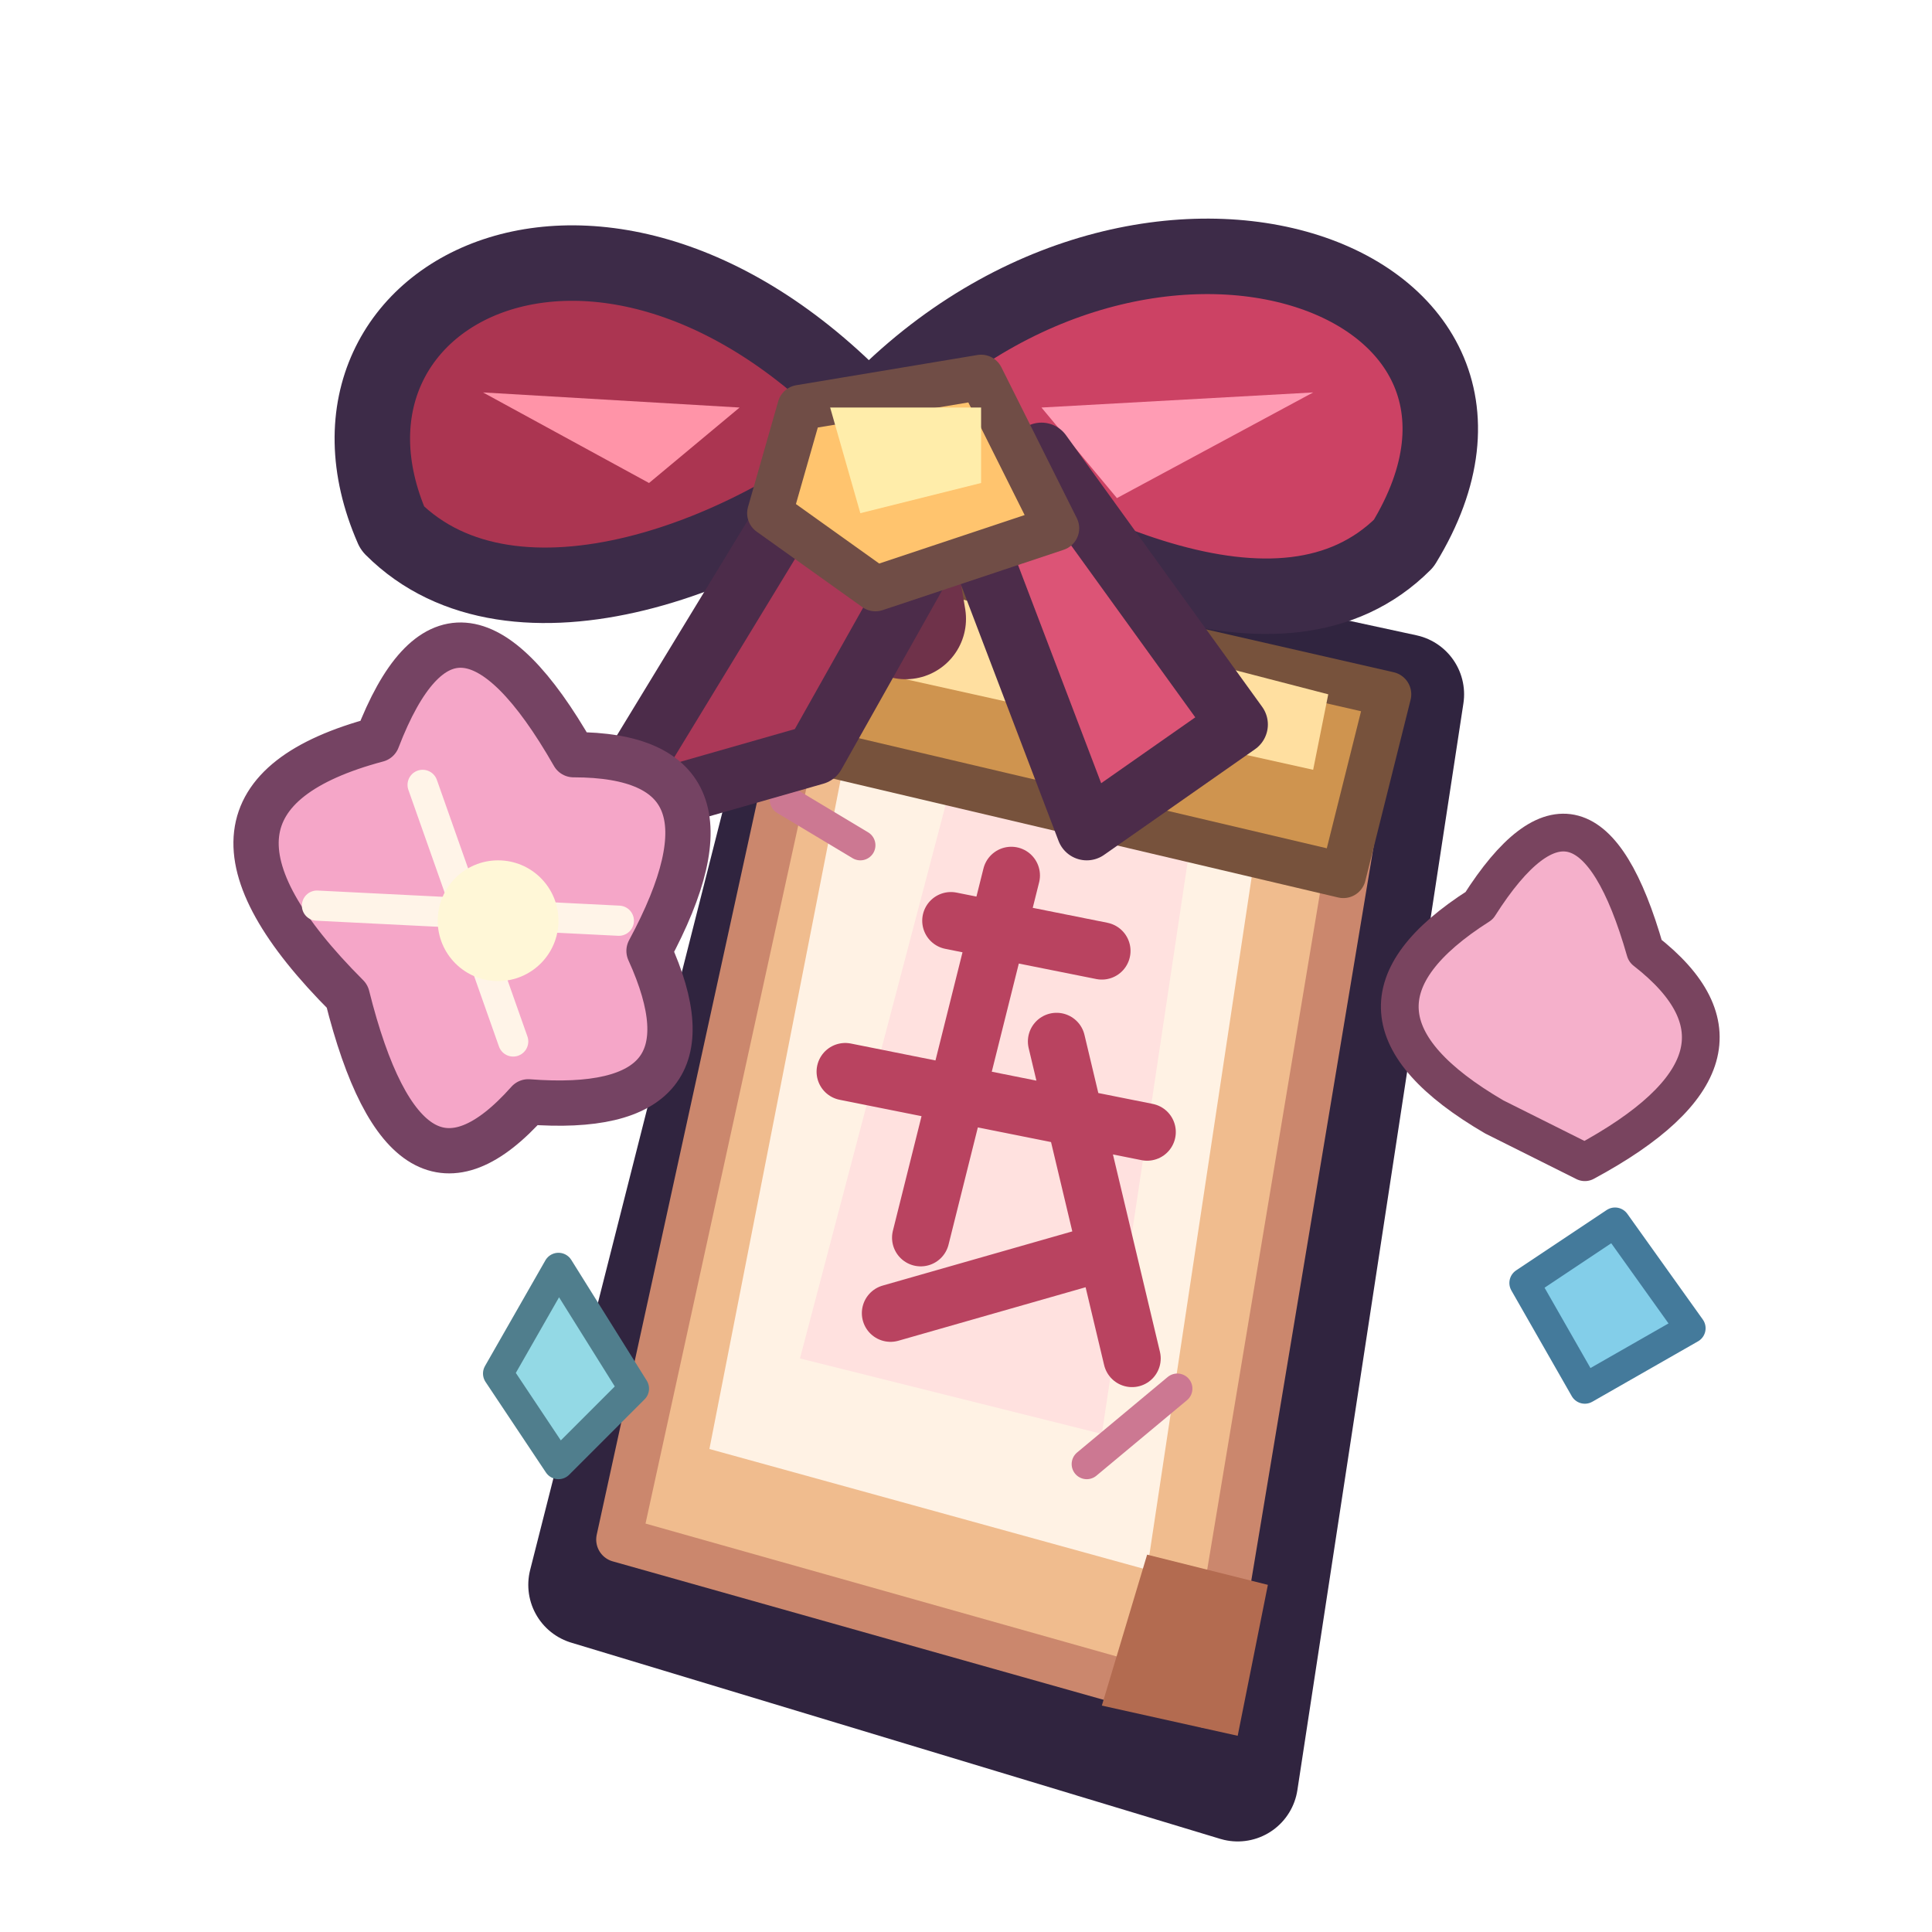
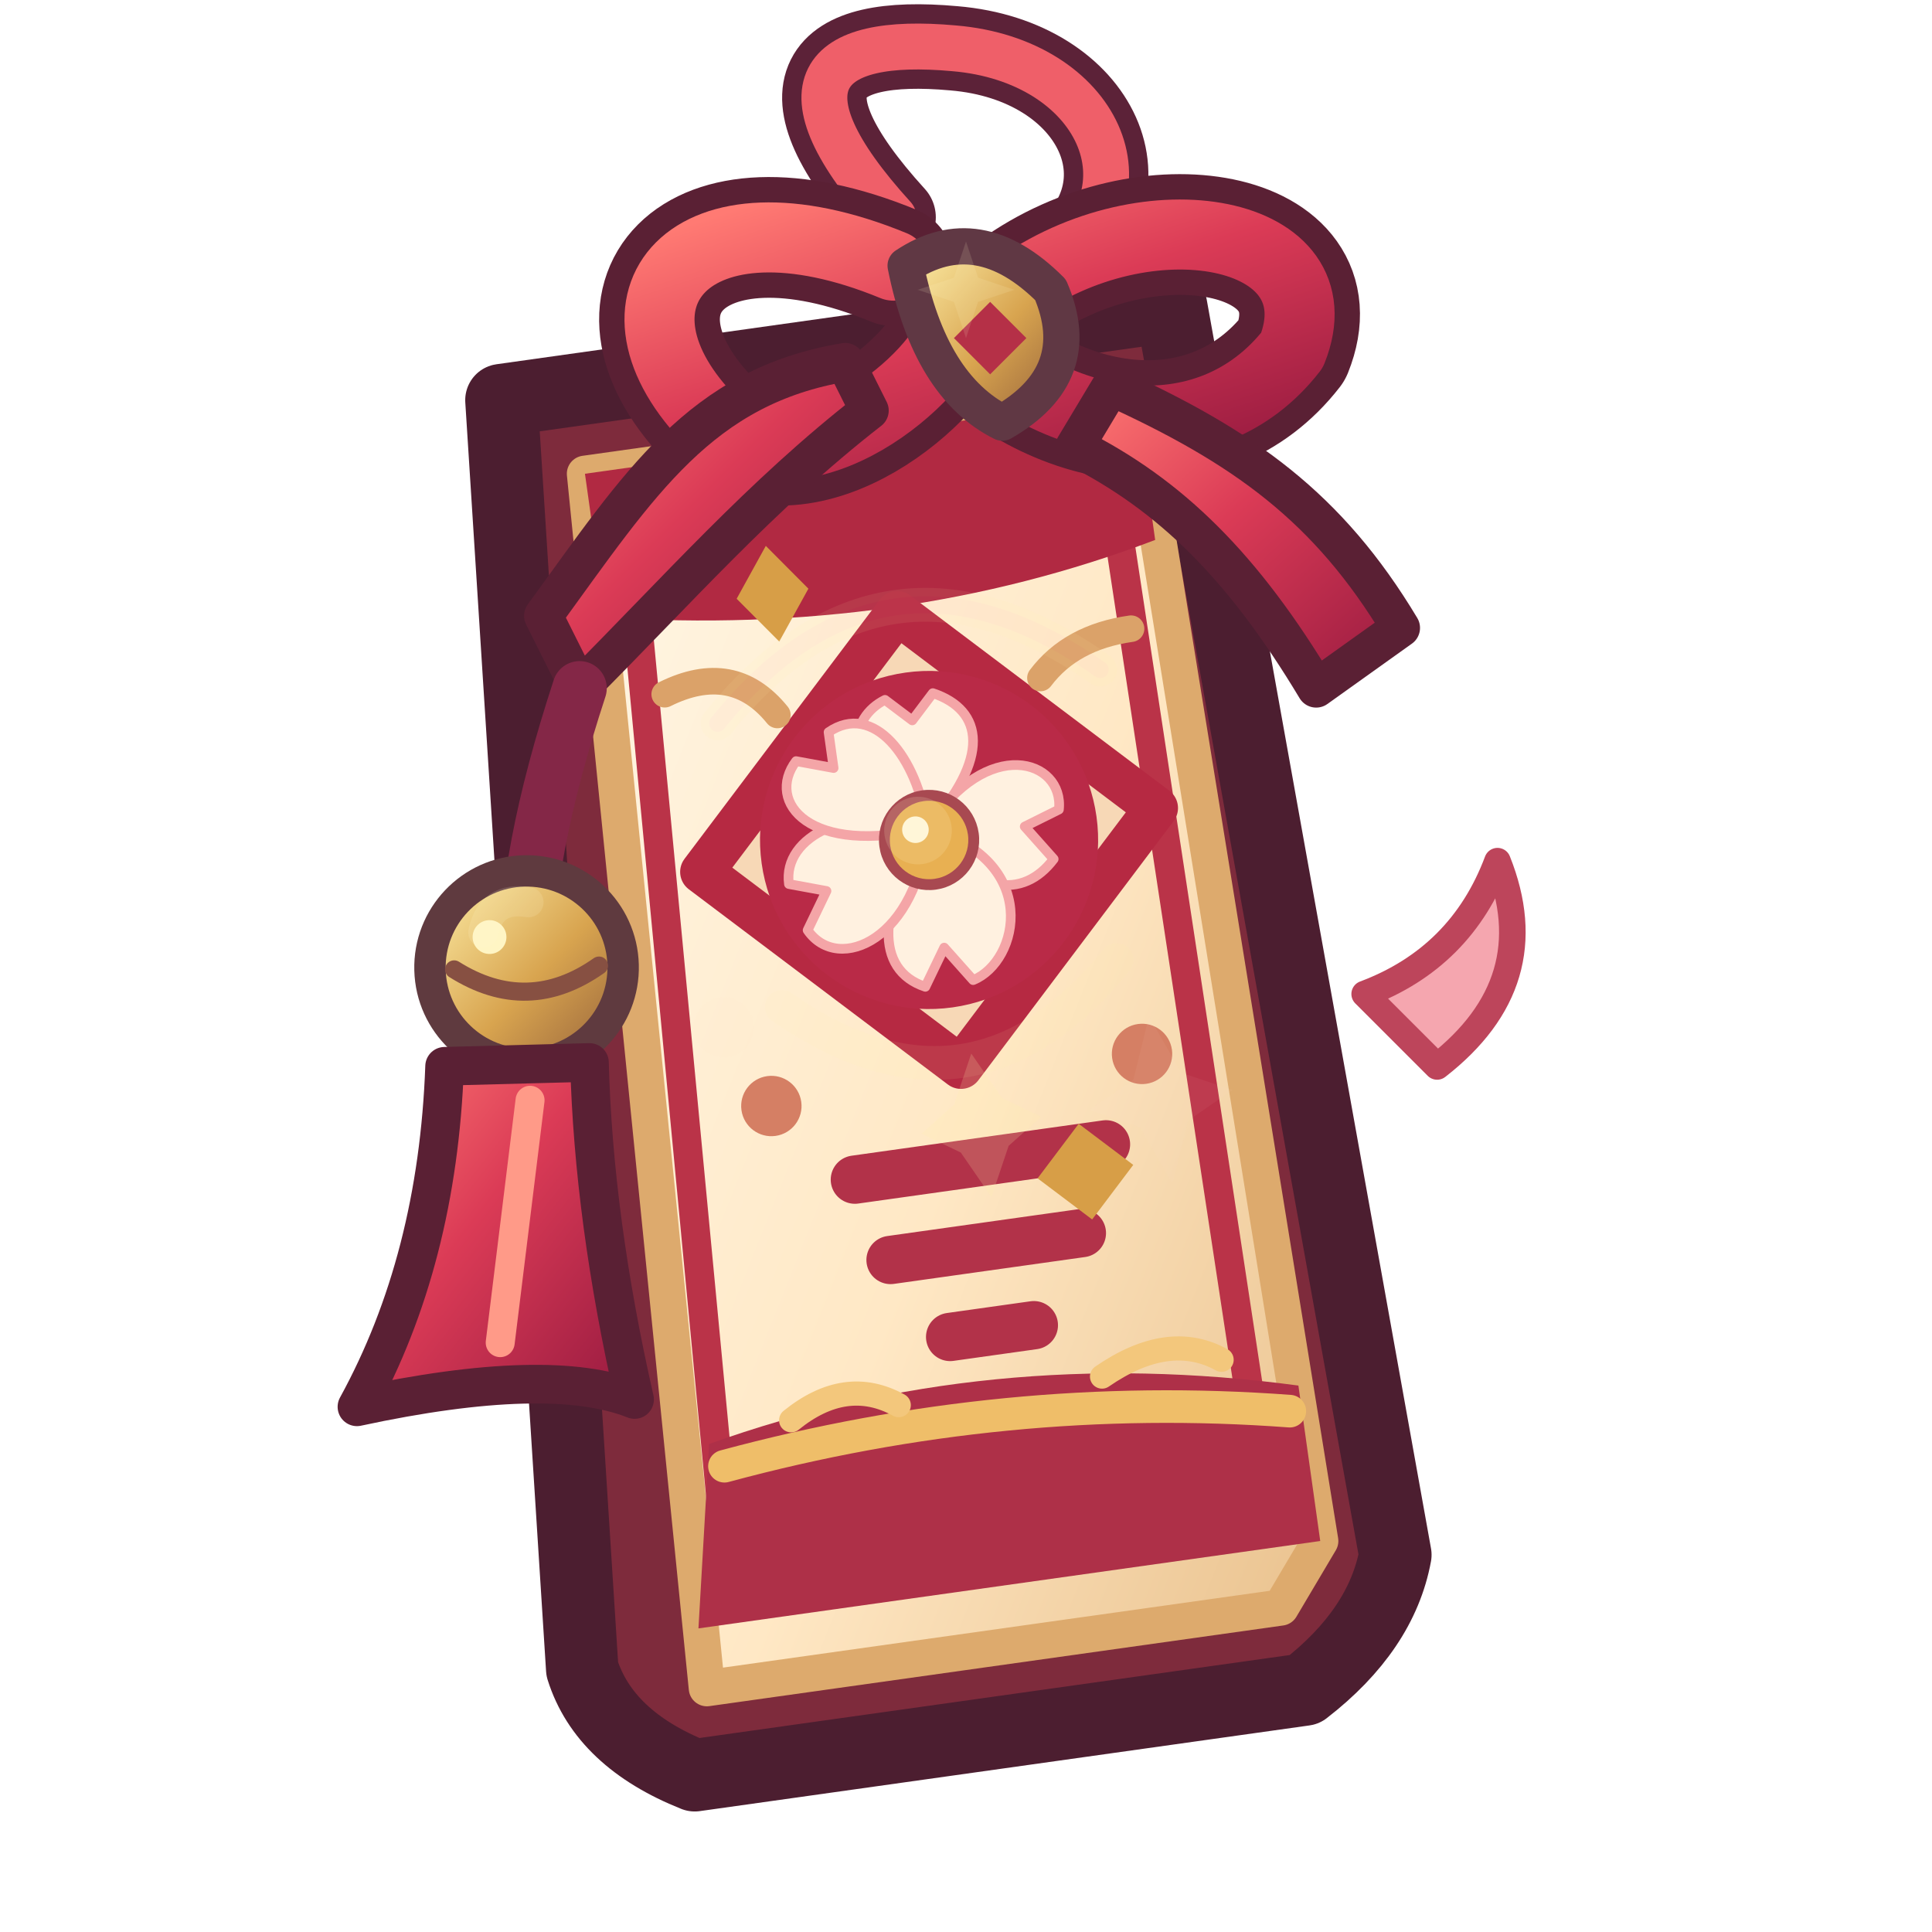
- <svg xmlns="http://www.w3.org/2000/svg" viewBox="0 0 128 128">
+ <svg xmlns="http://www.w3.org/2000/svg" viewBox="0 0 160 160" width="160" height="160">
+   <defs>
+     <linearGradient id="paper" x1="0" y1="0" x2=".9" y2="1">
+       <stop stop-color="#fff7e7" />
+       <stop offset=".58" stop-color="#ffe8c5" />
+       <stop offset="1" stop-color="#ecc694" />
+     </linearGradient>
+     <linearGradient id="red" x1="0" y1="0" x2="1" y2="1">
+       <stop stop-color="#ff7a73" />
+       <stop offset=".45" stop-color="#db3b56" />
+       <stop offset="1" stop-color="#971a40" />
+     </linearGradient>
+     <linearGradient id="gold" x1="0" y1="0" x2="1" y2="1">
+       <stop stop-color="#fff1ab" />
+       <stop offset=".55" stop-color="#d8a44f" />
+       <stop offset="1" stop-color="#94603a" />
+     </linearGradient>
+   </defs>
  <g stroke-linejoin="round" stroke-linecap="round">
-     <path d="M56 38 L93 46 L82 118 L39 105 Z" fill="#352b48" stroke="#30243f" stroke-width="8" />
-     <path d="M55 38 L91 47 L80 113 L41 102 Z" fill="#f0bc8e" stroke="#cb876d" stroke-width="3" />
-     <path d="M57 45 L84 51 L76 104 L47 96 Z" fill="#fff2e4" />
-     <path d="M63 52 L79 55 L73 95 L53 90 Z" fill="#ffcfda" opacity=".5" />
-     <path d="M57 38 L92 46 L89 58 L55 50 Z" fill="#cf944f" stroke="#77523c" stroke-width="3" />
-     <path d="M61 39 L88 46 L87 51 L60 45 Z" fill="#ffdfa0" />
-     <path d="M76 103 L84 105 L82 115 L73 113Z" fill="#b36b50" />
-     <path d="M63 61 L73 63 M67 58 L61 82 M56 71 L76 75 M59 87 L73 83 M70 69 L75 90" fill="none" stroke="#b94360" stroke-width="3.8" />
-     <path d="M52 53 L57 56 M78 92 L72 97" fill="none" stroke="#cc7892" stroke-width="2" />
-     <path d="M60 41 L58 29" stroke="#6f324a" stroke-width="8" />
-     <path d="M60 39 L58 26" stroke="#c33f5e" stroke-width="4" />
-     <path d="M59 29 C41 8 19 19 26 35 C34 43 50 37 59 29Z" fill="#ab3551" stroke="#3d2b48" stroke-width="5" />
-     <path d="M57 28 C75 8 104 18 93 36 C85 44 70 37 57 28Z" fill="#cc4264" stroke="#3d2b48" stroke-width="5" />
-     <path d="M49 27 L32 26 L43 32 Z" fill="#ff94a8" />
-     <path d="M69 27 L87 26 L74 33 Z" fill="#ff9cb4" />
-     <path d="M54 31 L40 54 L54 50 L63 34" fill="#ab3858" stroke="#4c2c4a" stroke-width="4" />
-     <path d="M64 34 L72 55 L82 48 L69 30" fill="#dc5476" stroke="#4c2c4a" stroke-width="4" />
-     <path d="M53 27 L65 25 L70 35 L58 39 L51 34 Z" fill="#ffc46e" stroke="#704d46" stroke-width="3" />
-     <path d="M55 27 L65 27 L65 32 L57 34 Z" fill="#ffedaa" />
-     <path d="M23 66 Q10 53 25 49 Q30 36 38 50 Q50 50 43 63 Q48 74 35 73 Q27 82 23 66Z" fill="#f5a6c8" stroke="#754363" stroke-width="3" />
-     <path d="M28 52 L34 69 M21 60 L41 61" stroke="#fff4e8" stroke-width="2" />
-     <circle cx="33" cy="61" r="4" fill="#fff7d7" />
-     <path d="M99 74 Q87 67 98 60 Q105 49 109 63 Q118 70 105 77 Z" fill="#f5b0cb" stroke="#79445f" stroke-width="2.5" />
-     <path d="M107 81 l5 7 -7 4 -4 -7 Z" fill="#83cee9" stroke="#447a9b" stroke-width="2" />
-     <path d="M33 91 l4 -7 5 8 -5 5Z" fill="#93d9e5" stroke="#507e8d" stroke-width="2" />
+     <path d="M74 18 C64 7 68 3 79 4 C91 5 96 16 87 22" fill="none" stroke="#5c2238" stroke-width="7" />
+     <path d="M74 18 C64 7 68 3 79 4 C91 5 96 16 87 22" fill="none" stroke="#ef5f69" stroke-width="3.8" />
+     <g transform="rotate(-8 82 84)">
+       <path d="M49 28 L105 28 L109 133 Q107 139 100 143 L49 143 Q42 139 41 133 Z" fill="#7e2b3c" stroke="#4c1e30" stroke-width="6" />
+       <path d="M55 35 L101 35 L103 131 L99 136 L51 136 Z" fill="url(#paper)" stroke="#ddaa6d" stroke-width="3" />
+       <path d="M58 39 L98 39 L99 128 L54 128 Z" fill="none" stroke="#ba3348" stroke-width="2.4" />
+       <path d="M55 35 L101 35 L101 47 Q79 52 55 47Z" fill="#b12942" />
+       <path d="M54 116 Q78 111 103 118 L103 131 L51 131Z" fill="#ae3048" />
+       <path d="M55 118 Q79 115 102 120" fill="none" stroke="#efbe69" stroke-width="2.7" />
+       <path d="M79 50 L98 69 L79 88 L60 69 Z" fill="#f7d8b6" stroke="#b62942" stroke-width="3.6" />
+       <circle cx="79" cy="69" r="14" fill="#b92a47" />
+       <g fill="#fff1e0" stroke="#f4a5a7" stroke-width=".8">
+         <path d="M79 68 C72 62 74 58 77 57 L79 59 L81 57 C85 59 85 63 79 68Z" />
+         <path d="M79 68 C85 61 91 64 90 68 L87 69 L89 72 C86 75 82 74 79 68Z" />
+         <path d="M79 68 C88 72 85 80 81 81 L79 78 L77 81 C73 79 74 74 79 68Z" />
+         <path d="M79 68 C77 77 70 79 68 75 L70 72 L67 71 C67 67 73 65 79 68Z" />
+         <path d="M79 68 C69 69 66 64 69 61 L72 62 L72 59 C76 57 79 62 79 68Z" />
+       </g>
+       <circle cx="79" cy="69" r="3.7" fill="#e8b052" stroke="#a84951" stroke-width=".9" />
+       <circle cx="78" cy="68" r="1.1" fill="#fff6da" />
+       <path d="M59 54 Q65 52 68 57 M90 57 Q93 54 98 54" stroke="#dba269" stroke-width="2.2" fill="none" />
+       <path d="M61 115 Q66 112 70 115 M87 115 Q93 112 97 115" stroke="#f3c77c" stroke-width="2" fill="none" />
+       <path d="M69 96 H90 M71 103 H87 M75 110 H82" stroke="#b23249" stroke-width="4" />
+       <path d="M66 47 L69 43 L72 47 L69 51Z M88 94 L92 98 L88 102 L84 98Z" fill="#d79e47" />
+       <circle cx="63" cy="89" r="2.5" fill="#d57f64" />
+       <circle cx="94" cy="89" r="2.5" fill="#d57f64" />
+       <g id="seal-breath" opacity="0.080">
+         <path d="M63 57 Q79 42 95 57 M65 81 Q79 94 93 81" fill="none" stroke="#fff1a8" stroke-width="2.8" stroke-linecap="round" />
+         <path d="M63 57 Q79 42 95 57" fill="none" stroke="#fdb2a5" stroke-width="1.4" stroke-linecap="round" />
+         <animate attributeName="opacity" dur="4s" repeatCount="indefinite" calcMode="discrete" values="0.080;0.091;0.124;0.175;0.239;0.310;0.381;0.445;0.496;0.529;0.540;0.529;0.496;0.445;0.381;0.310;0.239;0.175;0.124;0.091;0.080;0.091;0.124;0.175;0.239;0.310;0.381;0.445;0.496;0.529;0.540;0.529;0.496;0.445;0.381;0.310;0.239;0.175;0.124;0.091" keyTimes="0.000;0.025;0.050;0.075;0.100;0.125;0.150;0.175;0.200;0.225;0.250;0.275;0.300;0.325;0.350;0.375;0.400;0.425;0.450;0.475;0.500;0.525;0.550;0.575;0.600;0.625;0.650;0.675;0.700;0.725;0.750;0.775;0.800;0.825;0.850;0.875;0.900;0.925;0.950;0.975" />
+       </g>
+       <g id="seal-heart" opacity="0.160">
+         <circle cx="78.2" cy="68.1" r="2.8" fill="#fff9cf" />
+         <animate attributeName="opacity" dur="4s" repeatCount="indefinite" calcMode="discrete" values="0.160;0.170;0.199;0.245;0.302;0.365;0.428;0.485;0.531;0.560;0.570;0.560;0.531;0.485;0.428;0.365;0.302;0.245;0.199;0.170;0.160;0.170;0.199;0.245;0.302;0.365;0.428;0.485;0.531;0.560;0.570;0.560;0.531;0.485;0.428;0.365;0.302;0.245;0.199;0.170" keyTimes="0.000;0.025;0.050;0.075;0.100;0.125;0.150;0.175;0.200;0.225;0.250;0.275;0.300;0.325;0.350;0.375;0.400;0.425;0.450;0.475;0.500;0.525;0.550;0.575;0.600;0.625;0.650;0.675;0.700;0.725;0.750;0.775;0.800;0.825;0.850;0.875;0.900;0.925;0.950;0.975" />
+       </g>
+       <g id="ink-charge" opacity="0.180">
+         <path d="M78 91 L80 87 L82 91 L85 93 L82 95 L80 99 L78 95 L75 93Z" fill="#fff0aa" />
+         <animate attributeName="opacity" dur="4s" repeatCount="indefinite" calcMode="discrete" values="0.180;0.193;0.232;0.291;0.367;0.450;0.533;0.609;0.668;0.707;0.720;0.707;0.668;0.609;0.533;0.450;0.367;0.291;0.232;0.193;0.180;0.193;0.232;0.291;0.367;0.450;0.533;0.609;0.668;0.707;0.720;0.707;0.668;0.609;0.533;0.450;0.367;0.291;0.232;0.193" keyTimes="0.000;0.025;0.050;0.075;0.100;0.125;0.150;0.175;0.200;0.225;0.250;0.275;0.300;0.325;0.350;0.375;0.400;0.425;0.450;0.475;0.500;0.525;0.550;0.575;0.600;0.625;0.650;0.675;0.700;0.725;0.750;0.775;0.800;0.825;0.850;0.875;0.900;0.925;0.950;0.975" />
+       </g>
+       <g id="sakura-motes" opacity="0.054">
+         <path d="M93 91 L95 86 L97 91 L101 93 L97 95 L95 100 L93 95 L89 93Z" fill="#ffdad1" />
+         <circle cx="60" cy="82" r="2.5" fill="#ffe1bf" />
+         <animate attributeName="opacity" dur="4s" repeatCount="indefinite" calcMode="discrete" values="0.054;0.171;0.373;0.563;0.629;0.527;0.323;0.134;0.042;0.030;0.030;0.030;0.030;0.030;0.030;0.030;0.030;0.030;0.030;0.030;0.054;0.171;0.373;0.563;0.629;0.527;0.323;0.134;0.042;0.030;0.030;0.030;0.030;0.030;0.030;0.030;0.030;0.030;0.030;0.030" keyTimes="0.000;0.025;0.050;0.075;0.100;0.125;0.150;0.175;0.200;0.225;0.250;0.275;0.300;0.325;0.350;0.375;0.400;0.425;0.450;0.475;0.500;0.525;0.550;0.575;0.600;0.625;0.650;0.675;0.700;0.725;0.750;0.775;0.800;0.825;0.850;0.875;0.900;0.925;0.950;0.975" />
+       </g>
+     </g>
+     <path d="M74 22 C57 15 49 25 59 35 C67 41 78 31 79 27 C87 36 100 38 107 29 C111 19 95 16 84 24" fill="none" stroke="#5a2034" stroke-width="10" />
+     <path d="M74 22 C57 15 49 25 59 35 C67 41 78 31 79 27 C87 36 100 38 107 29 C111 19 95 16 84 24" fill="none" stroke="url(#red)" stroke-width="5.8" />
+     <path d="M72 34 C63 41 56 49 48 57 L45 51 C53 40 58 32 70 30Z" fill="url(#red)" stroke="#5a2034" stroke-width="3.2" />
+     <path d="M92 32 C103 37 110 42 116 52 L109 57 C103 47 97 41 89 37Z" fill="url(#red)" stroke="#5a2034" stroke-width="3.2" />
+     <path d="M75 22 Q81 18 87 24 Q90 31 83 35 Q77 32 75 22Z" fill="url(#gold)" stroke="#603844" stroke-width="3" />
+     <path d="M82 25 L85 28 L82 31 L79 28Z" fill="#b53047" />
+     <g id="tassel-sway" transform="rotate(-1.509 48 57)">
+       <path d="M48 57 Q43 71 43 80" stroke="#842747" stroke-width="4.5" fill="none" />
+       <circle cx="43" cy="80" r="8" fill="url(#gold)" stroke="#5f3a3f" stroke-width="2.6" />
+       <path d="M36 88 Q35 104 28 116 Q44 113 51 116 Q48 101 48 88Z" fill="url(#red)" stroke="#5a2034" stroke-width="3.2" />
+       <path d="M43 91 L40 111" stroke="#ff9a88" stroke-width="2.4" />
+       <path d="M37 80 Q43 84 49 80" fill="none" stroke="#875042" stroke-width="1.5" />
+       <circle cx="40" cy="77.4" r="1.4" fill="#fff5c4" />
+       <path id="bell-highlight" d="M39.5 77 Q40.2 74 43.3 74.6" fill="none" stroke="#fff6cf" stroke-width="2.5" stroke-linecap="round" opacity="0.151">
+         <animate attributeName="opacity" dur="4s" repeatCount="indefinite" calcMode="discrete" values="0.151;0.190;0.379;0.713;0.926;0.798;0.464;0.223;0.154;0.150;0.150;0.150;0.150;0.150;0.150;0.150;0.150;0.150;0.150;0.150;0.151;0.190;0.379;0.713;0.926;0.798;0.464;0.223;0.154;0.150;0.150;0.150;0.150;0.150;0.150;0.150;0.150;0.150;0.150;0.150" keyTimes="0.000;0.025;0.050;0.075;0.100;0.125;0.150;0.175;0.200;0.225;0.250;0.275;0.300;0.325;0.350;0.375;0.400;0.425;0.450;0.475;0.500;0.525;0.550;0.575;0.600;0.625;0.650;0.675;0.700;0.725;0.750;0.775;0.800;0.825;0.850;0.875;0.900;0.925;0.950;0.975" />
+       </path>
+       <animateTransform attributeName="transform" dur="4s" repeatCount="indefinite" calcMode="discrete" values="-1.509 48 57;-0.844 48 57;-0.158 48 57;0.532 48 57;1.209 48 57;1.856 48 57;2.457 48 57;2.998 48 57;3.465 48 57;3.846 48 57;4.133 48 57;4.318 48 57;4.397 48 57;4.368 48 57;4.231 48 57;3.989 48 57;3.650 48 57;3.221 48 57;2.712 48 57;2.137 48 57;1.509 48 57;0.844 48 57;0.158 48 57;-0.532 48 57;-1.209 48 57;-1.856 48 57;-2.457 48 57;-2.998 48 57;-3.465 48 57;-3.846 48 57;-4.133 48 57;-4.318 48 57;-4.397 48 57;-4.368 48 57;-4.231 48 57;-3.989 48 57;-3.650 48 57;-3.221 48 57;-2.712 48 57;-2.137 48 57" keyTimes="0.000;0.025;0.050;0.075;0.100;0.125;0.150;0.175;0.200;0.225;0.250;0.275;0.300;0.325;0.350;0.375;0.400;0.425;0.450;0.475;0.500;0.525;0.550;0.575;0.600;0.625;0.650;0.675;0.700;0.725;0.750;0.775;0.800;0.825;0.850;0.875;0.900;0.925;0.950;0.975" type="rotate" />
+     </g>
+     <g id="petal-drift" transform="translate(1.016 0.318)">
+       <path d="M112 82 Q120 79 123 71 Q127 81 118 88Z" fill="#f5a6af" stroke="#bd455b" stroke-width="2.2" />
+       <animateTransform attributeName="transform" dur="4s" repeatCount="indefinite" calcMode="discrete" values="1.016 0.318;1.236 0.069;1.426 -0.182;1.580 -0.429;1.695 -0.665;1.769 -0.884;1.799 -1.082;1.785 -1.253;1.727 -1.393;1.626 -1.499;1.486 -1.568;1.308 -1.599;1.099 -1.590;0.862 -1.542;0.604 -1.455;0.332 -1.334;0.051 -1.179;-0.231 -0.995;-0.508 -0.787;-0.771 -0.559;-1.016 -0.318;-1.236 -0.069;-1.426 0.182;-1.580 0.429;-1.695 0.665;-1.769 0.884;-1.799 1.082;-1.785 1.253;-1.727 1.393;-1.626 1.499;-1.486 1.568;-1.308 1.599;-1.099 1.590;-0.862 1.542;-0.604 1.455;-0.332 1.334;-0.051 1.179;0.231 0.995;0.508 0.787;0.771 0.559" keyTimes="0.000;0.025;0.050;0.075;0.100;0.125;0.150;0.175;0.200;0.225;0.250;0.275;0.300;0.325;0.350;0.375;0.400;0.425;0.450;0.475;0.500;0.525;0.550;0.575;0.600;0.625;0.650;0.675;0.700;0.725;0.750;0.775;0.800;0.825;0.850;0.875;0.900;0.925;0.950;0.975" type="translate" />
+     </g>
+     <g id="knot-glimmer" opacity="0.131">
+       <path d="M79 23 L80 20 L81 23 L84 24 L81 25 L80 28 L79 25 L76 24Z" fill="#fff6cc" />
+       <animate attributeName="opacity" dur="4s" repeatCount="indefinite" calcMode="discrete" values="0.131;0.165;0.330;0.621;0.807;0.695;0.404;0.193;0.134;0.130;0.130;0.130;0.130;0.130;0.130;0.130;0.130;0.130;0.130;0.130;0.131;0.165;0.330;0.621;0.807;0.695;0.404;0.193;0.134;0.130;0.130;0.130;0.130;0.130;0.130;0.130;0.130;0.130;0.130;0.130" keyTimes="0.000;0.025;0.050;0.075;0.100;0.125;0.150;0.175;0.200;0.225;0.250;0.275;0.300;0.325;0.350;0.375;0.400;0.425;0.450;0.475;0.500;0.525;0.550;0.575;0.600;0.625;0.650;0.675;0.700;0.725;0.750;0.775;0.800;0.825;0.850;0.875;0.900;0.925;0.950;0.975" />
+     </g>
  </g>
</svg>
